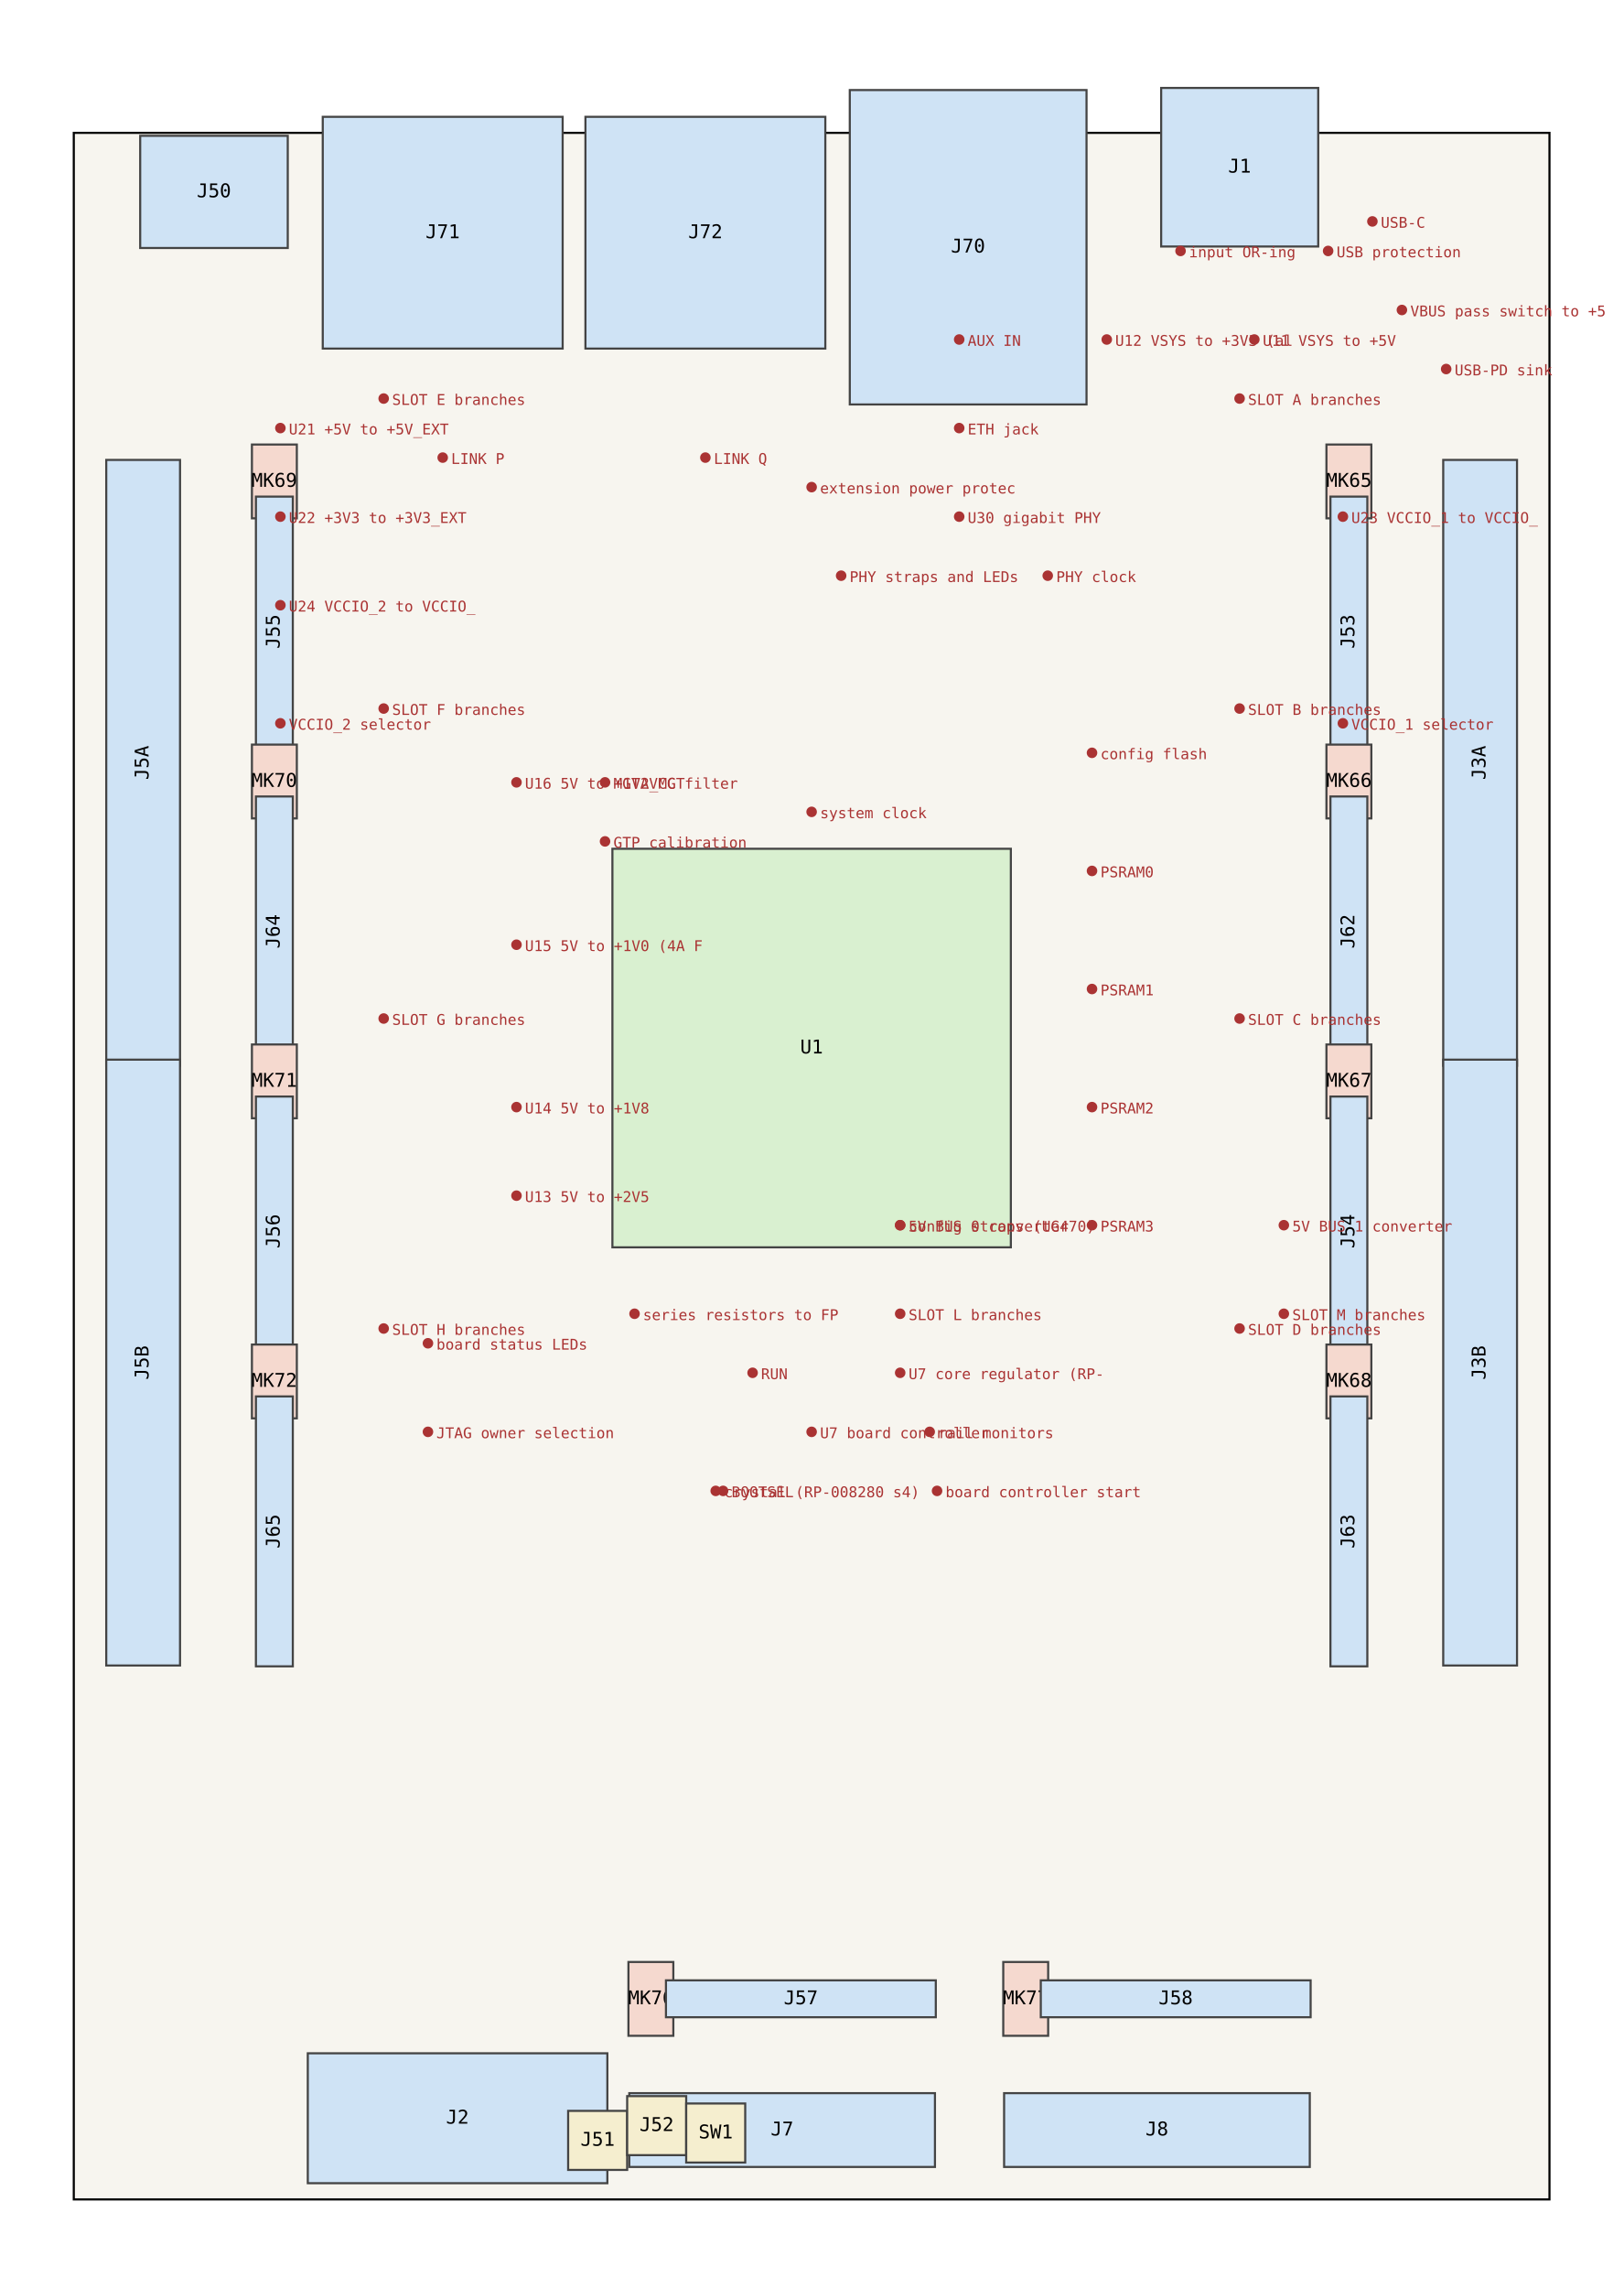
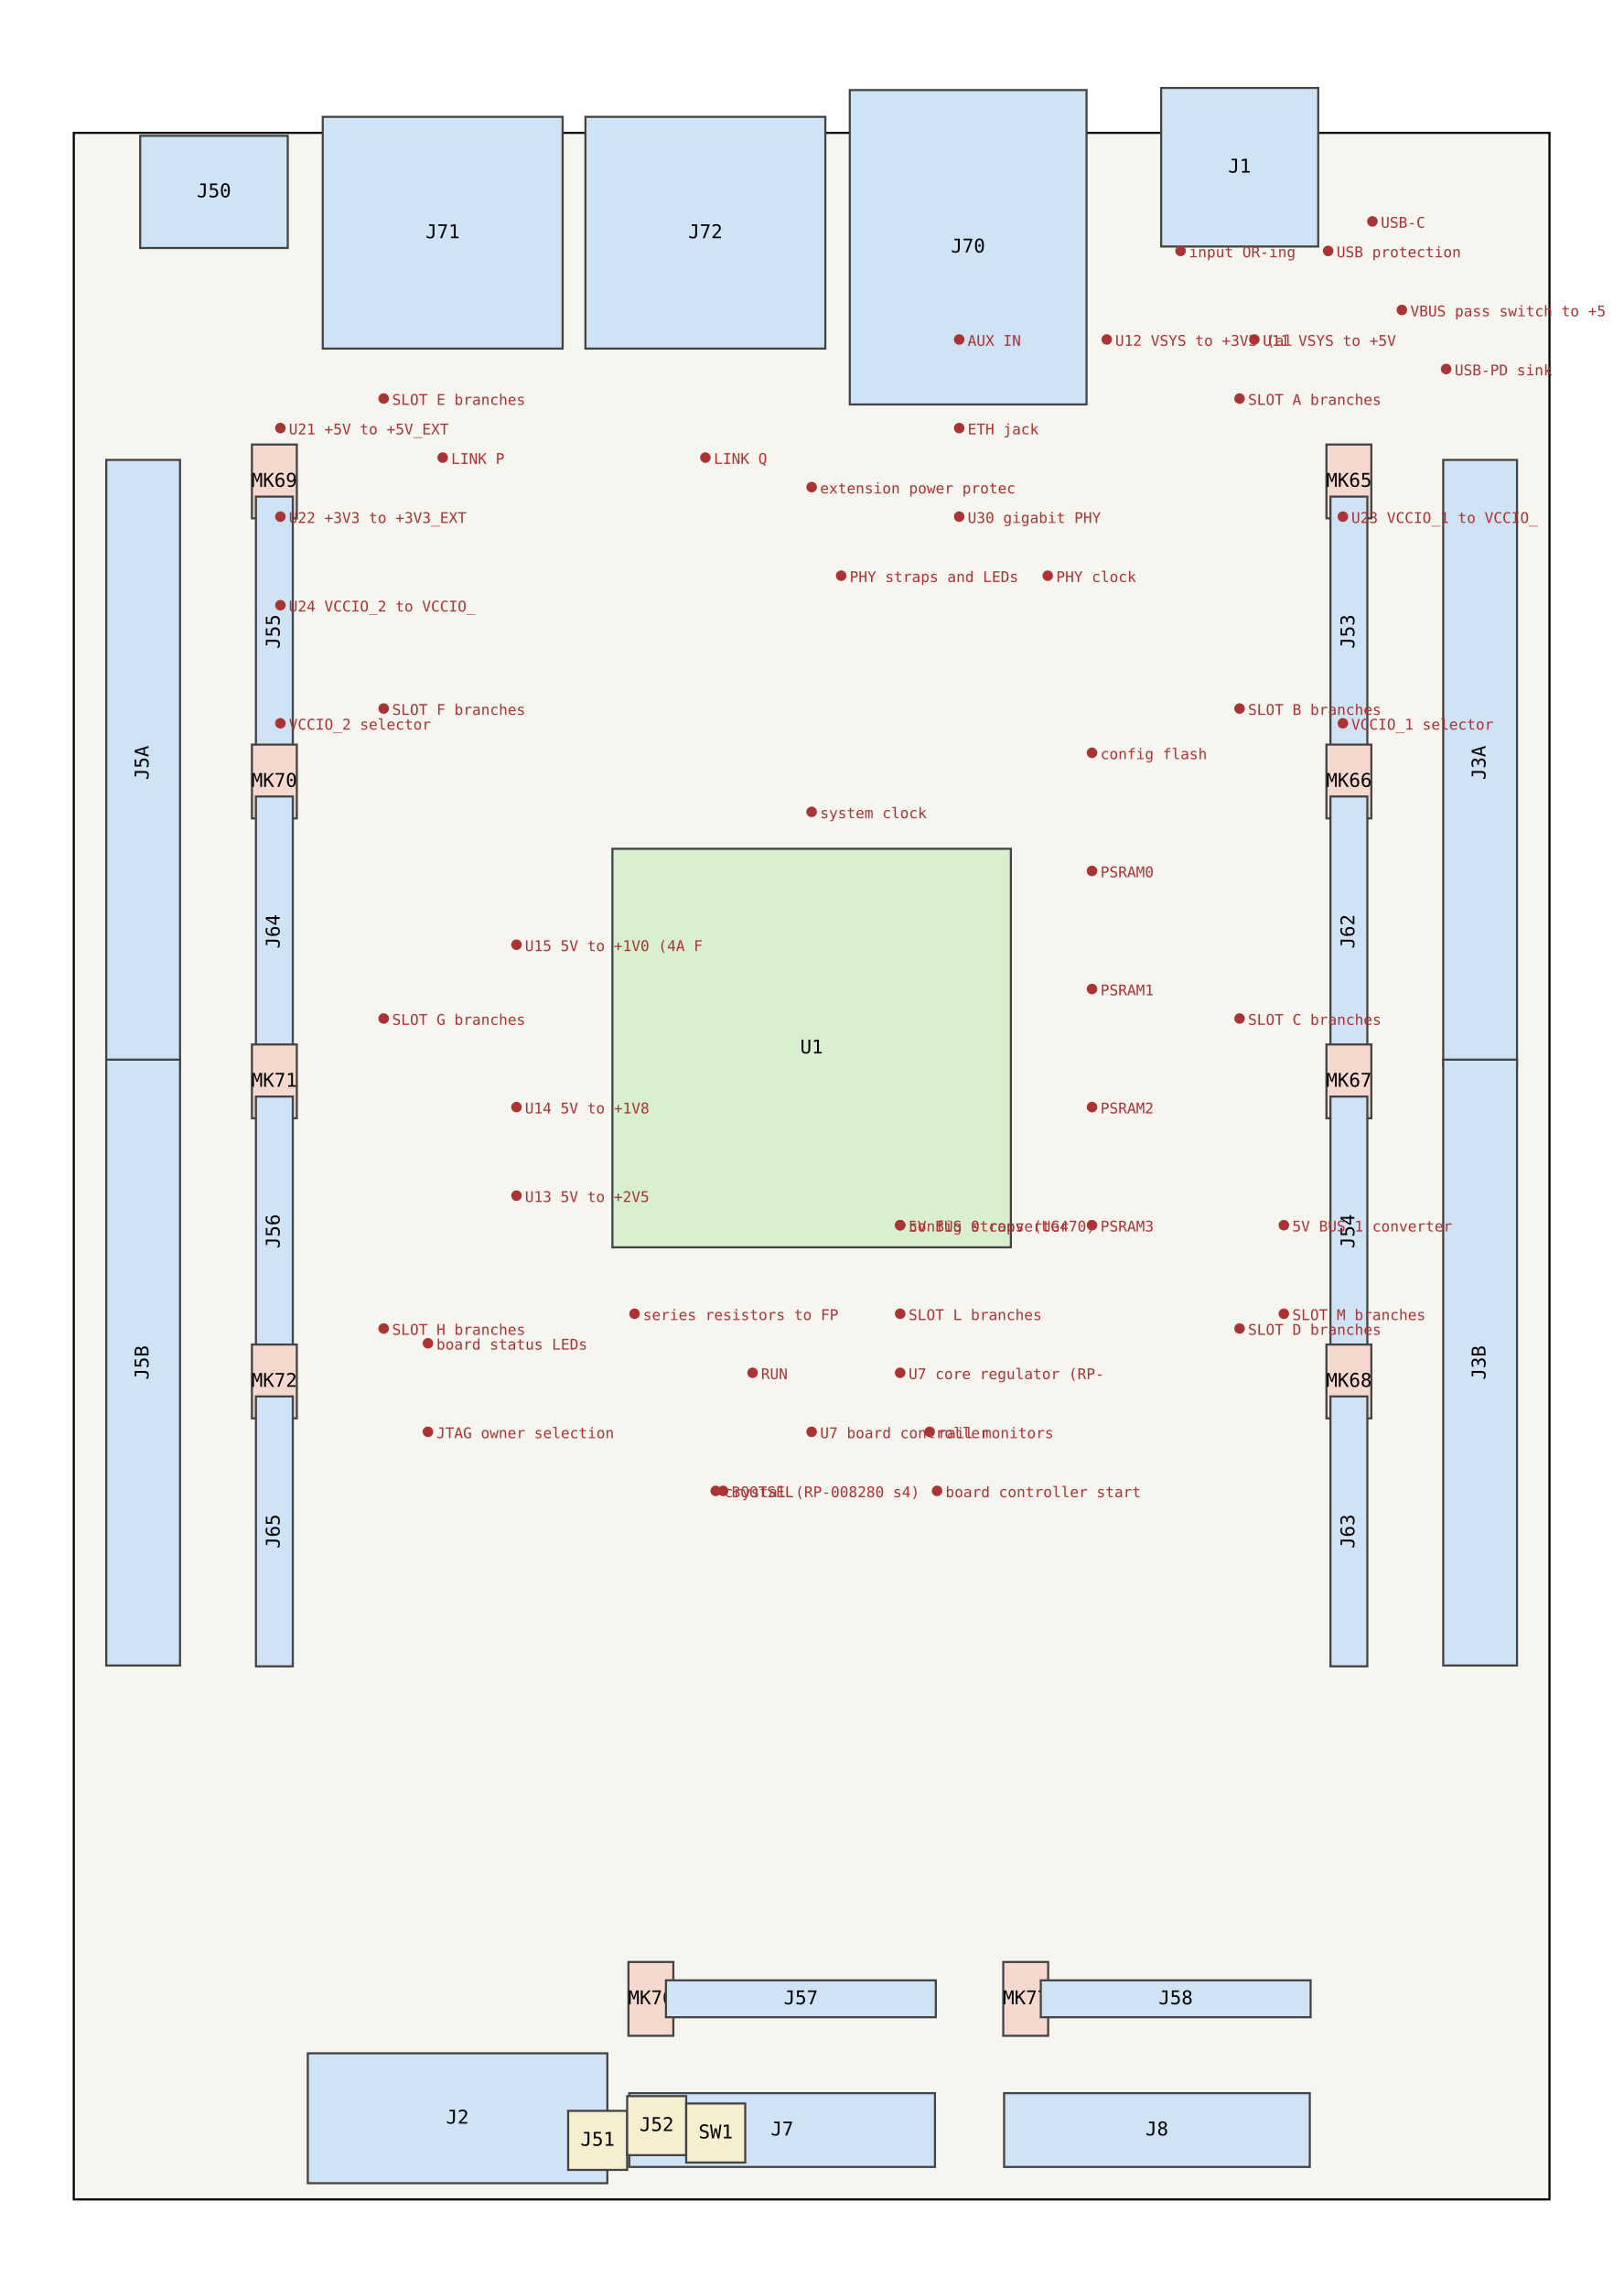
<svg xmlns="http://www.w3.org/2000/svg" width="770" height="1085" viewBox="-35.0 -63.0 770.0 1085.0">
  <rect x="0.0" y="0.0" width="700.0" height="980.0" fill="#f7f5ef" stroke="#000" stroke-width="1" />
  <rect x="15.4" y="155.1" width="35.0" height="287.3" fill="#cfe3f5" stroke="#444" stroke-width="1" />
  <text x="32.9" y="298.7" font-size="9" text-anchor="middle" dominant-baseline="middle" font-family="monospace" transform="rotate(-90 32.9 298.7)">J5A</text>
  <rect x="15.4" y="439.5" width="35.0" height="287.3" fill="#cfe3f5" stroke="#444" stroke-width="1" />
  <text x="32.9" y="583.2" font-size="9" text-anchor="middle" dominant-baseline="middle" font-family="monospace" transform="rotate(-90 32.9 583.2)">J5B</text>
  <rect x="649.6" y="155.1" width="35.0" height="287.3" fill="#cfe3f5" stroke="#444" stroke-width="1" />
  <text x="667.1" y="298.7" font-size="9" text-anchor="middle" dominant-baseline="middle" font-family="monospace" transform="rotate(-90 667.1 298.7)">J3A</text>
  <rect x="649.6" y="439.5" width="35.0" height="287.3" fill="#cfe3f5" stroke="#444" stroke-width="1" />
  <text x="667.1" y="583.2" font-size="9" text-anchor="middle" dominant-baseline="middle" font-family="monospace" transform="rotate(-90 667.1 583.2)">J3B</text>
  <rect x="84.5" y="147.8" width="21.3" height="35.0" fill="#f5d9cf" stroke="#444" stroke-width="1" />
  <text x="95.1" y="165.3" font-size="9" text-anchor="middle" dominant-baseline="middle" font-family="monospace">MK69</text>
  <rect x="86.4" y="172.5" width="17.5" height="128.0" fill="#cfe3f5" stroke="#444" stroke-width="1" />
  <text x="95.1" y="236.5" font-size="9" text-anchor="middle" dominant-baseline="middle" font-family="monospace" transform="rotate(-90 95.1 236.5)">J55</text>
  <rect x="84.5" y="290.1" width="21.3" height="35.0" fill="#f5d9cf" stroke="#444" stroke-width="1" />
  <text x="95.1" y="307.6" font-size="9" text-anchor="middle" dominant-baseline="middle" font-family="monospace">MK70</text>
  <rect x="86.4" y="314.7" width="17.5" height="128.0" fill="#cfe3f5" stroke="#444" stroke-width="1" />
  <text x="95.1" y="378.7" font-size="9" text-anchor="middle" dominant-baseline="middle" font-family="monospace" transform="rotate(-90 95.1 378.7)">J64</text>
  <rect x="84.5" y="432.3" width="21.3" height="35.0" fill="#f5d9cf" stroke="#444" stroke-width="1" />
  <text x="95.1" y="449.8" font-size="9" text-anchor="middle" dominant-baseline="middle" font-family="monospace">MK71</text>
  <rect x="86.4" y="457.0" width="17.5" height="128.0" fill="#cfe3f5" stroke="#444" stroke-width="1" />
  <text x="95.1" y="520.9" font-size="9" text-anchor="middle" dominant-baseline="middle" font-family="monospace" transform="rotate(-90 95.1 520.9)">J56</text>
  <rect x="84.5" y="574.6" width="21.3" height="35.0" fill="#f5d9cf" stroke="#444" stroke-width="1" />
  <text x="95.1" y="592.1" font-size="9" text-anchor="middle" dominant-baseline="middle" font-family="monospace">MK72</text>
  <rect x="86.4" y="599.2" width="17.5" height="128.0" fill="#cfe3f5" stroke="#444" stroke-width="1" />
  <text x="95.1" y="663.2" font-size="9" text-anchor="middle" dominant-baseline="middle" font-family="monospace" transform="rotate(-90 95.1 663.2)">J65</text>
  <rect x="594.2" y="147.8" width="21.3" height="35.0" fill="#f5d9cf" stroke="#444" stroke-width="1" />
  <text x="604.9" y="165.3" font-size="9" text-anchor="middle" dominant-baseline="middle" font-family="monospace">MK65</text>
  <rect x="596.1" y="172.5" width="17.5" height="128.0" fill="#cfe3f5" stroke="#444" stroke-width="1" />
  <text x="604.9" y="236.5" font-size="9" text-anchor="middle" dominant-baseline="middle" font-family="monospace" transform="rotate(-90 604.9 236.5)">J53</text>
  <rect x="594.2" y="290.1" width="21.3" height="35.0" fill="#f5d9cf" stroke="#444" stroke-width="1" />
  <text x="604.9" y="307.6" font-size="9" text-anchor="middle" dominant-baseline="middle" font-family="monospace">MK66</text>
  <rect x="596.1" y="314.7" width="17.5" height="128.0" fill="#cfe3f5" stroke="#444" stroke-width="1" />
  <text x="604.9" y="378.7" font-size="9" text-anchor="middle" dominant-baseline="middle" font-family="monospace" transform="rotate(-90 604.9 378.7)">J62</text>
  <rect x="594.2" y="432.3" width="21.3" height="35.0" fill="#f5d9cf" stroke="#444" stroke-width="1" />
  <text x="604.9" y="449.8" font-size="9" text-anchor="middle" dominant-baseline="middle" font-family="monospace">MK67</text>
  <rect x="596.1" y="457.0" width="17.5" height="128.0" fill="#cfe3f5" stroke="#444" stroke-width="1" />
  <text x="604.9" y="520.9" font-size="9" text-anchor="middle" dominant-baseline="middle" font-family="monospace" transform="rotate(-90 604.9 520.9)">J54</text>
  <rect x="594.2" y="574.6" width="21.3" height="35.0" fill="#f5d9cf" stroke="#444" stroke-width="1" />
  <text x="604.9" y="592.1" font-size="9" text-anchor="middle" dominant-baseline="middle" font-family="monospace">MK68</text>
  <rect x="596.1" y="599.2" width="17.5" height="128.0" fill="#cfe3f5" stroke="#444" stroke-width="1" />
  <text x="604.9" y="663.2" font-size="9" text-anchor="middle" dominant-baseline="middle" font-family="monospace" transform="rotate(-90 604.9 663.2)">J63</text>
  <rect x="263.5" y="929.6" width="145.0" height="35.0" fill="#cfe3f5" stroke="#444" stroke-width="1" />
  <text x="336.0" y="947.1" font-size="9" text-anchor="middle" dominant-baseline="middle" font-family="monospace">J7</text>
  <rect x="263.1" y="867.4" width="21.3" height="35.0" fill="#f5d9cf" stroke="#444" stroke-width="1" />
  <text x="273.8" y="884.9" font-size="9" text-anchor="middle" dominant-baseline="middle" font-family="monospace">MK76</text>
  <rect x="280.9" y="876.1" width="128.0" height="17.5" fill="#cfe3f5" stroke="#444" stroke-width="1" />
  <text x="344.9" y="884.9" font-size="9" text-anchor="middle" dominant-baseline="middle" font-family="monospace">J57</text>
  <rect x="441.3" y="929.6" width="145.0" height="35.0" fill="#cfe3f5" stroke="#444" stroke-width="1" />
  <text x="513.8" y="947.1" font-size="9" text-anchor="middle" dominant-baseline="middle" font-family="monospace">J8</text>
  <rect x="440.9" y="867.4" width="21.3" height="35.0" fill="#f5d9cf" stroke="#444" stroke-width="1" />
  <text x="451.6" y="884.9" font-size="9" text-anchor="middle" dominant-baseline="middle" font-family="monospace">MK77</text>
  <rect x="458.7" y="876.1" width="128.0" height="17.5" fill="#cfe3f5" stroke="#444" stroke-width="1" />
  <text x="522.7" y="884.9" font-size="9" text-anchor="middle" dominant-baseline="middle" font-family="monospace">J58</text>
  <rect x="255.5" y="339.5" width="189.0" height="189.0" fill="#d9f0d0" stroke="#444" stroke-width="1" />
  <text x="350.0" y="434.0" font-size="9" text-anchor="middle" dominant-baseline="middle" font-family="monospace">U1</text>
  <rect x="118.1" y="-7.6" width="113.8" height="109.9" fill="#cfe3f5" stroke="#444" stroke-width="1" />
  <text x="175.0" y="47.4" font-size="9" text-anchor="middle" dominant-baseline="middle" font-family="monospace">J71</text>
  <rect x="242.7" y="-7.6" width="113.8" height="109.9" fill="#cfe3f5" stroke="#444" stroke-width="1" />
  <text x="299.6" y="47.4" font-size="9" text-anchor="middle" dominant-baseline="middle" font-family="monospace">J72</text>
  <rect x="368.1" y="-20.3" width="112.3" height="149.1" fill="#cfe3f5" stroke="#444" stroke-width="1" />
  <text x="424.2" y="54.2" font-size="9" text-anchor="middle" dominant-baseline="middle" font-family="monospace">J70</text>
  <rect x="515.8" y="-21.3" width="74.5" height="75.2" fill="#cfe3f5" stroke="#444" stroke-width="1" />
  <text x="553.0" y="16.3" font-size="9" text-anchor="middle" dominant-baseline="middle" font-family="monospace">J1</text>
  <rect x="31.5" y="1.4" width="70.0" height="53.2" fill="#cfe3f5" stroke="#444" stroke-width="1" />
  <text x="66.5" y="28.0" font-size="9" text-anchor="middle" dominant-baseline="middle" font-family="monospace">J50</text>
  <rect x="111.0" y="910.7" width="142.1" height="61.6" fill="#cfe3f5" stroke="#444" stroke-width="1" />
  <text x="182.0" y="941.5" font-size="9" text-anchor="middle" dominant-baseline="middle" font-family="monospace">J2</text>
  <rect x="234.5" y="938.0" width="28.0" height="28.0" fill="#f5eecf" stroke="#444" stroke-width="1" />
  <text x="248.5" y="952.0" font-size="9" text-anchor="middle" dominant-baseline="middle" font-family="monospace">J51</text>
  <rect x="262.5" y="931.0" width="28.0" height="28.0" fill="#f5eecf" stroke="#444" stroke-width="1" />
  <text x="276.5" y="945.0" font-size="9" text-anchor="middle" dominant-baseline="middle" font-family="monospace">J52</text>
  <rect x="290.5" y="934.5" width="28.0" height="28.0" fill="#f5eecf" stroke="#444" stroke-width="1" />
  <text x="304.5" y="948.5" font-size="9" text-anchor="middle" dominant-baseline="middle" font-family="monospace">SW1</text>
  <circle cx="350.0" cy="616.0" r="2.5" fill="#a33" />
  <text x="354.0" y="619.0" font-size="7" font-family="monospace" fill="#a33">U7  board controller</text>
  <circle cx="409.5" cy="644.0" r="2.5" fill="#a33" />
  <text x="413.5" y="647.0" font-size="7" font-family="monospace" fill="#a33">board controller start</text>
  <circle cx="304.5" cy="644.0" r="2.5" fill="#a33" />
  <text x="308.5" y="647.0" font-size="7" font-family="monospace" fill="#a33">crystal (RP-008280 s4)</text>
  <circle cx="392.0" cy="588.0" r="2.5" fill="#a33" />
  <text x="396.0" y="591.0" font-size="7" font-family="monospace" fill="#a33">U7 core regulator (RP-</text>
  <circle cx="483.0" cy="350.0" r="2.5" fill="#a33" />
  <text x="487.0" y="353.0" font-size="7" font-family="monospace" fill="#a33">PSRAM0</text>
  <circle cx="483.0" cy="406.0" r="2.5" fill="#a33" />
  <text x="487.0" y="409.0" font-size="7" font-family="monospace" fill="#a33">PSRAM1</text>
  <circle cx="483.0" cy="462.0" r="2.5" fill="#a33" />
  <text x="487.0" y="465.0" font-size="7" font-family="monospace" fill="#a33">PSRAM2</text>
  <circle cx="483.0" cy="518.0" r="2.5" fill="#a33" />
  <text x="487.0" y="521.0" font-size="7" font-family="monospace" fill="#a33">PSRAM3</text>
  <circle cx="483.0" cy="294.0" r="2.5" fill="#a33" />
  <text x="487.0" y="297.0" font-size="7" font-family="monospace" fill="#a33">config flash</text>
  <circle cx="210.0" cy="385.0" r="2.5" fill="#a33" />
  <text x="214.0" y="388.0" font-size="7" font-family="monospace" fill="#a33">U15  5V to +1V0  (4A F</text>
-   <circle cx="252.0" cy="308.0" r="2.5" fill="#a33" />
-   <text x="256.0" y="311.0" font-size="7" font-family="monospace" fill="#a33">MGTAVCC filter</text>
-   <circle cx="210.0" cy="308.0" r="2.5" fill="#a33" />
-   <text x="214.0" y="311.0" font-size="7" font-family="monospace" fill="#a33">U16  5V to +1V2_MGT</text>
  <circle cx="210.0" cy="462.0" r="2.5" fill="#a33" />
  <text x="214.0" y="465.0" font-size="7" font-family="monospace" fill="#a33">U14  5V to +1V8</text>
  <circle cx="210.0" cy="504.0" r="2.5" fill="#a33" />
  <text x="214.0" y="507.0" font-size="7" font-family="monospace" fill="#a33">U13  5V to +2V5</text>
  <circle cx="560.0" cy="98.0" r="2.5" fill="#a33" />
  <text x="564.0" y="101.0" font-size="7" font-family="monospace" fill="#a33">U11  VSYS to +5V</text>
  <circle cx="490.0" cy="98.0" r="2.5" fill="#a33" />
  <text x="494.0" y="101.0" font-size="7" font-family="monospace" fill="#a33">U12  VSYS to +3V3  (al</text>
  <circle cx="420.0" cy="98.0" r="2.5" fill="#a33" />
  <text x="424.0" y="101.0" font-size="7" font-family="monospace" fill="#a33">AUX IN</text>
  <circle cx="630.0" cy="84.0" r="2.5" fill="#a33" />
  <text x="634.0" y="87.0" font-size="7" font-family="monospace" fill="#a33">VBUS pass switch to +5</text>
  <circle cx="525.0" cy="56.0" r="2.5" fill="#a33" />
  <text x="529.0" y="59.0" font-size="7" font-family="monospace" fill="#a33">input OR-ing</text>
  <circle cx="595.0" cy="56.0" r="2.5" fill="#a33" />
  <text x="599.0" y="59.0" font-size="7" font-family="monospace" fill="#a33">USB protection</text>
  <circle cx="651.0" cy="112.0" r="2.5" fill="#a33" />
  <text x="655.0" y="115.0" font-size="7" font-family="monospace" fill="#a33">USB-PD sink</text>
  <circle cx="168.0" cy="574.0" r="2.5" fill="#a33" />
  <text x="172.0" y="577.0" font-size="7" font-family="monospace" fill="#a33">board status LEDs</text>
  <circle cx="420.0" cy="182.0" r="2.5" fill="#a33" />
  <text x="424.0" y="185.0" font-size="7" font-family="monospace" fill="#a33">U30  gigabit PHY</text>
  <circle cx="462.0" cy="210.0" r="2.5" fill="#a33" />
  <text x="466.0" y="213.0" font-size="7" font-family="monospace" fill="#a33">PHY clock</text>
  <circle cx="364.0" cy="210.0" r="2.5" fill="#a33" />
  <text x="368.0" y="213.0" font-size="7" font-family="monospace" fill="#a33">PHY straps and LEDs</text>
  <circle cx="420.0" cy="140.0" r="2.5" fill="#a33" />
  <text x="424.0" y="143.0" font-size="7" font-family="monospace" fill="#a33">ETH jack</text>
  <circle cx="175.0" cy="154.0" r="2.5" fill="#a33" />
  <text x="179.0" y="157.0" font-size="7" font-family="monospace" fill="#a33">LINK P</text>
  <circle cx="299.6" cy="154.0" r="2.5" fill="#a33" />
  <text x="303.6" y="157.0" font-size="7" font-family="monospace" fill="#a33">LINK Q</text>
-   <circle cx="252.0" cy="336.0" r="2.5" fill="#a33" />
-   <text x="256.0" y="339.0" font-size="7" font-family="monospace" fill="#a33">GTP calibration</text>
  <circle cx="350.0" cy="322.0" r="2.5" fill="#a33" />
  <text x="354.0" y="325.0" font-size="7" font-family="monospace" fill="#a33">system clock</text>
  <circle cx="168.0" cy="616.0" r="2.5" fill="#a33" />
  <text x="172.0" y="619.0" font-size="7" font-family="monospace" fill="#a33">JTAG owner selection</text>
  <circle cx="266.0" cy="560.0" r="2.5" fill="#a33" />
  <text x="270.0" y="563.0" font-size="7" font-family="monospace" fill="#a33">series resistors to FP</text>
  <circle cx="392.0" cy="518.0" r="2.5" fill="#a33" />
  <text x="396.0" y="521.0" font-size="7" font-family="monospace" fill="#a33">config straps (UG470)</text>
  <circle cx="350.0" cy="168.0" r="2.5" fill="#a33" />
  <text x="354.0" y="171.0" font-size="7" font-family="monospace" fill="#a33">extension power protec</text>
  <circle cx="98.0" cy="140.0" r="2.5" fill="#a33" />
  <text x="102.0" y="143.0" font-size="7" font-family="monospace" fill="#a33">U21  +5V to +5V_EXT</text>
  <circle cx="98.0" cy="182.0" r="2.5" fill="#a33" />
  <text x="102.0" y="185.0" font-size="7" font-family="monospace" fill="#a33">U22  +3V3 to +3V3_EXT</text>
  <circle cx="602.0" cy="182.0" r="2.5" fill="#a33" />
  <text x="606.0" y="185.0" font-size="7" font-family="monospace" fill="#a33">U23  VCCIO_1 to VCCIO_</text>
  <circle cx="98.0" cy="224.0" r="2.5" fill="#a33" />
  <text x="102.0" y="227.0" font-size="7" font-family="monospace" fill="#a33">U24  VCCIO_2 to VCCIO_</text>
  <circle cx="602.0" cy="280.0" r="2.5" fill="#a33" />
  <text x="606.0" y="283.0" font-size="7" font-family="monospace" fill="#a33">VCCIO_1 selector</text>
  <circle cx="98.0" cy="280.0" r="2.5" fill="#a33" />
  <text x="102.0" y="283.0" font-size="7" font-family="monospace" fill="#a33">VCCIO_2 selector</text>
  <circle cx="406.0" cy="616.0" r="2.5" fill="#a33" />
  <text x="410.0" y="619.0" font-size="7" font-family="monospace" fill="#a33">rail monitors</text>
  <circle cx="308.0" cy="644.0" r="2.5" fill="#a33" />
  <text x="312.0" y="647.0" font-size="7" font-family="monospace" fill="#a33">BOOTSEL</text>
  <circle cx="322.0" cy="588.0" r="2.5" fill="#a33" />
  <text x="326.0" y="591.0" font-size="7" font-family="monospace" fill="#a33">RUN</text>
  <circle cx="616.0" cy="42.0" r="2.5" fill="#a33" />
  <text x="620.0" y="45.0" font-size="7" font-family="monospace" fill="#a33">USB-C</text>
  <circle cx="147.0" cy="126.0" r="2.5" fill="#a33" />
  <text x="151.0" y="129.0" font-size="7" font-family="monospace" fill="#a33">SLOT E branches</text>
  <circle cx="147.0" cy="273.0" r="2.5" fill="#a33" />
  <text x="151.0" y="276.0" font-size="7" font-family="monospace" fill="#a33">SLOT F branches</text>
  <circle cx="147.0" cy="420.0" r="2.5" fill="#a33" />
  <text x="151.0" y="423.0" font-size="7" font-family="monospace" fill="#a33">SLOT G branches</text>
  <circle cx="147.0" cy="567.0" r="2.5" fill="#a33" />
  <text x="151.0" y="570.0" font-size="7" font-family="monospace" fill="#a33">SLOT H branches</text>
  <circle cx="553.0" cy="126.0" r="2.5" fill="#a33" />
  <text x="557.0" y="129.0" font-size="7" font-family="monospace" fill="#a33">SLOT A branches</text>
  <circle cx="553.0" cy="273.0" r="2.5" fill="#a33" />
  <text x="557.0" y="276.0" font-size="7" font-family="monospace" fill="#a33">SLOT B branches</text>
  <circle cx="553.0" cy="420.0" r="2.5" fill="#a33" />
  <text x="557.0" y="423.0" font-size="7" font-family="monospace" fill="#a33">SLOT C branches</text>
  <circle cx="553.0" cy="567.0" r="2.5" fill="#a33" />
  <text x="557.0" y="570.0" font-size="7" font-family="monospace" fill="#a33">SLOT D branches</text>
  <circle cx="392.0" cy="560.0" r="2.5" fill="#a33" />
  <text x="396.0" y="563.0" font-size="7" font-family="monospace" fill="#a33">SLOT L branches</text>
  <circle cx="574.0" cy="560.0" r="2.5" fill="#a33" />
  <text x="578.0" y="563.0" font-size="7" font-family="monospace" fill="#a33">SLOT M branches</text>
  <circle cx="392.0" cy="518.0" r="2.5" fill="#a33" />
  <text x="396.0" y="521.0" font-size="7" font-family="monospace" fill="#a33">5V BUS 0 converter</text>
  <circle cx="574.0" cy="518.0" r="2.5" fill="#a33" />
  <text x="578.0" y="521.0" font-size="7" font-family="monospace" fill="#a33">5V BUS 1 converter</text>
</svg>
